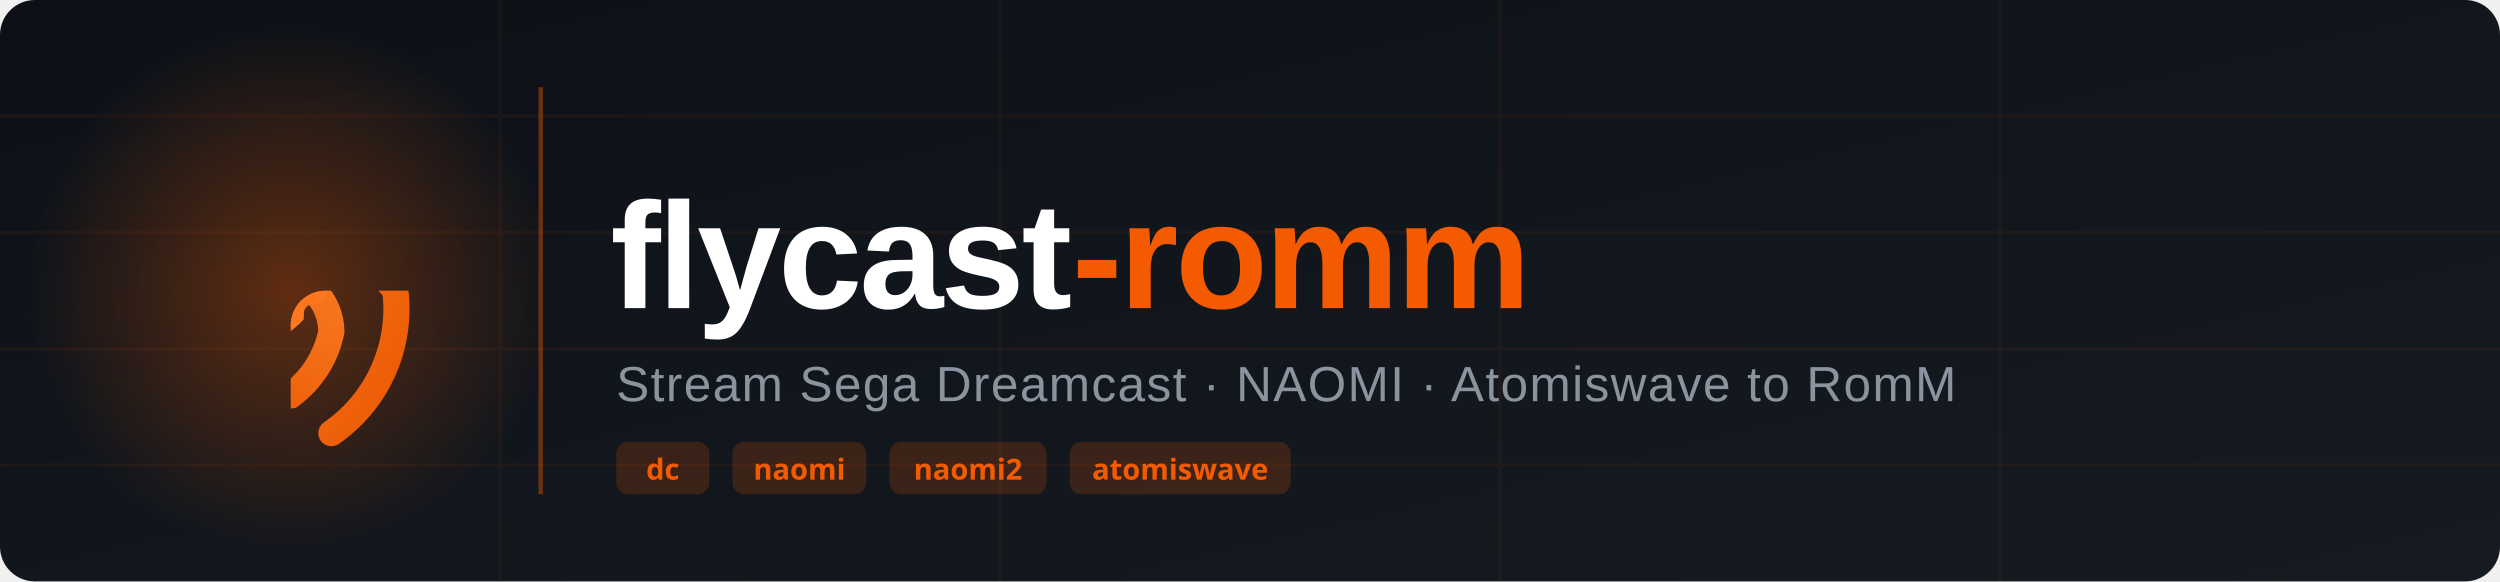
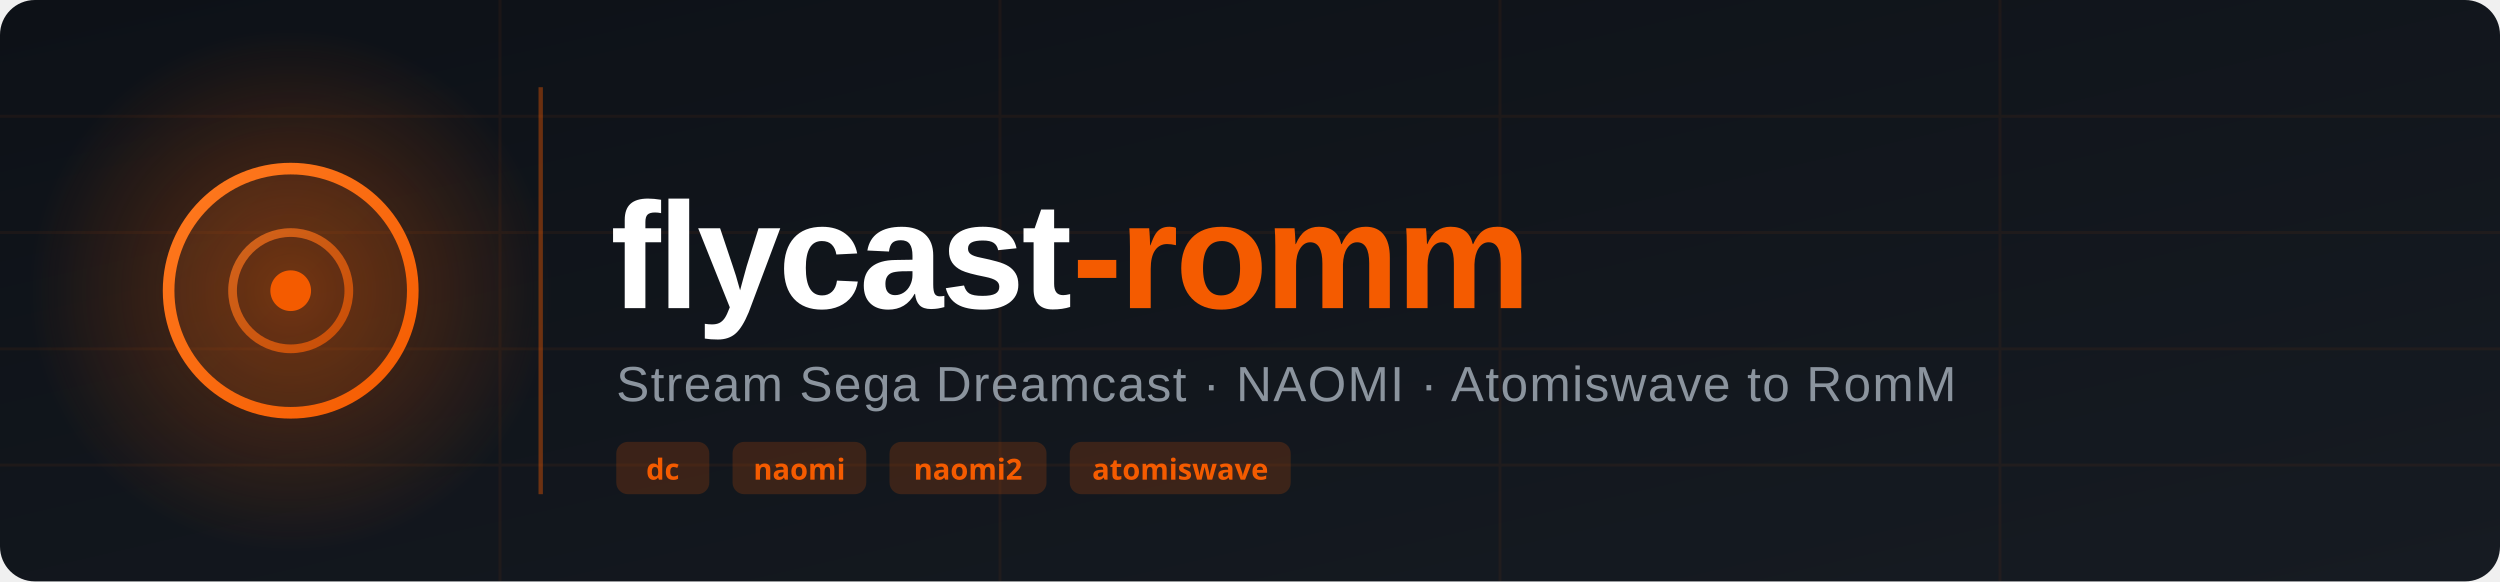
<svg xmlns="http://www.w3.org/2000/svg" viewBox="0 0 860 200" width="860" height="200" role="img" aria-label="flycast-romm banner">
  <defs>
    <linearGradient id="bg" x1="0%" y1="0%" x2="100%" y2="100%">
      <stop offset="0%" style="stop-color:#0d1117;stop-opacity:1" />
      <stop offset="100%" style="stop-color:#161b22;stop-opacity:1" />
    </linearGradient>
    <radialGradient id="swirl-glow" cx="50%" cy="50%" r="50%">
      <stop offset="0%" style="stop-color:#F45B00;stop-opacity:0.35" />
      <stop offset="100%" style="stop-color:#F45B00;stop-opacity:0" />
    </radialGradient>
    <linearGradient id="arc-grad" x1="0%" y1="0%" x2="100%" y2="100%">
      <stop offset="0%" style="stop-color:#FF7A20" />
      <stop offset="100%" style="stop-color:#F45B00" />
    </linearGradient>
    <clipPath id="bounds">
      <rect width="860" height="200" rx="12" />
    </clipPath>
  </defs>
  <rect width="860" height="200" rx="12" fill="url(#bg)" />
  <g clip-path="url(#bounds)" opacity="0.06" stroke="#F45B00" stroke-width="1">
    <line x1="0" y1="40" x2="860" y2="40" />
    <line x1="0" y1="80" x2="860" y2="80" />
    <line x1="0" y1="120" x2="860" y2="120" />
    <line x1="0" y1="160" x2="860" y2="160" />
    <line x1="172" y1="0" x2="172" y2="200" />
    <line x1="344" y1="0" x2="344" y2="200" />
    <line x1="516" y1="0" x2="516" y2="200" />
    <line x1="688" y1="0" x2="688" y2="200" />
  </g>
  <ellipse cx="100" cy="100" rx="90" ry="90" fill="url(#swirl-glow)" clip-path="url(#bounds)" />
-   <g transform="translate(100,100)" clip-path="url(#bounds)">
-     <path d="       M 8,0       A 8,8 0 0,1 0,-8       A 20,20 0 0,1 14,-14       A 36,36 0 0,1 36,0       A 52,52 0 0,1 14,49     " fill="none" stroke="url(#arc-grad)" stroke-width="9" stroke-linecap="round" opacity="0.95" />
-     <path d="       M 8,0       A 8,8 0 0,1 0,-8       A 20,20 0 0,1 14,-14       A 36,36 0 0,1 36,0       A 52,52 0 0,1 14,49     " fill="none" stroke="url(#arc-grad)" stroke-width="9" stroke-linecap="round" opacity="0.95" transform="rotate(90)" />
-     <path d="       M 8,0       A 8,8 0 0,1 0,-8       A 20,20 0 0,1 14,-14       A 36,36 0 0,1 36,0       A 52,52 0 0,1 14,49     " fill="none" stroke="url(#arc-grad)" stroke-width="9" stroke-linecap="round" opacity="0.95" transform="rotate(180)" />
-     <path d="       M 8,0       A 8,8 0 0,1 0,-8       A 20,20 0 0,1 14,-14       A 36,36 0 0,1 36,0       A 52,52 0 0,1 14,49     " fill="none" stroke="url(#arc-grad)" stroke-width="9" stroke-linecap="round" opacity="0.95" transform="rotate(270)" />
-     <circle cx="0" cy="0" r="5" fill="#F45B00" />
+   <g transform="translate(100,100)">
+     <circle cx="0" cy="0" r="42" fill="url(#arc-grad)" opacity="0.12" />
+     <circle cx="0" cy="0" r="42" fill="none" stroke="url(#arc-grad)" stroke-width="4" />
+     <circle cx="0" cy="0" r="20" fill="none" stroke="url(#arc-grad)" stroke-width="3" opacity="0.7" />
+     <circle cx="0" cy="0" r="7" fill="#F45B00" />
  </g>
  <line x1="186" y1="30" x2="186" y2="170" stroke="#F45B00" stroke-width="1.5" opacity="0.4" />
  <text x="210" y="106" font-family="'Segoe UI', 'Helvetica Neue', Arial, sans-serif" font-size="52" font-weight="700" letter-spacing="-1" fill="#ffffff">flycast<tspan fill="#F45B00">-romm</tspan>
  </text>
  <text x="212" y="138" font-family="'Segoe UI', 'Helvetica Neue', Arial, sans-serif" font-size="17" font-weight="400" letter-spacing="0.5" fill="#8b949e">Stream Sega Dreamcast · NAOMI · Atomiswave to RomM</text>
  <g transform="translate(212, 152)">
    <rect x="0" y="0" width="32" height="18" rx="4" fill="#F45B00" opacity="0.18" />
    <text x="16" y="13" text-anchor="middle" font-family="'Segoe UI', monospace, sans-serif" font-size="10" font-weight="600" fill="#F45B00">dc</text>
    <rect x="40" y="0" width="46" height="18" rx="4" fill="#F45B00" opacity="0.18" />
    <text x="63" y="13" text-anchor="middle" font-family="'Segoe UI', monospace, sans-serif" font-size="10" font-weight="600" fill="#F45B00">naomi</text>
    <rect x="94" y="0" width="54" height="18" rx="4" fill="#F45B00" opacity="0.18" />
    <text x="121" y="13" text-anchor="middle" font-family="'Segoe UI', monospace, sans-serif" font-size="10" font-weight="600" fill="#F45B00">naomi2</text>
    <rect x="156" y="0" width="76" height="18" rx="4" fill="#F45B00" opacity="0.18" />
    <text x="194" y="13" text-anchor="middle" font-family="'Segoe UI', monospace, sans-serif" font-size="10" font-weight="600" fill="#F45B00">atomiswave</text>
  </g>
</svg>
